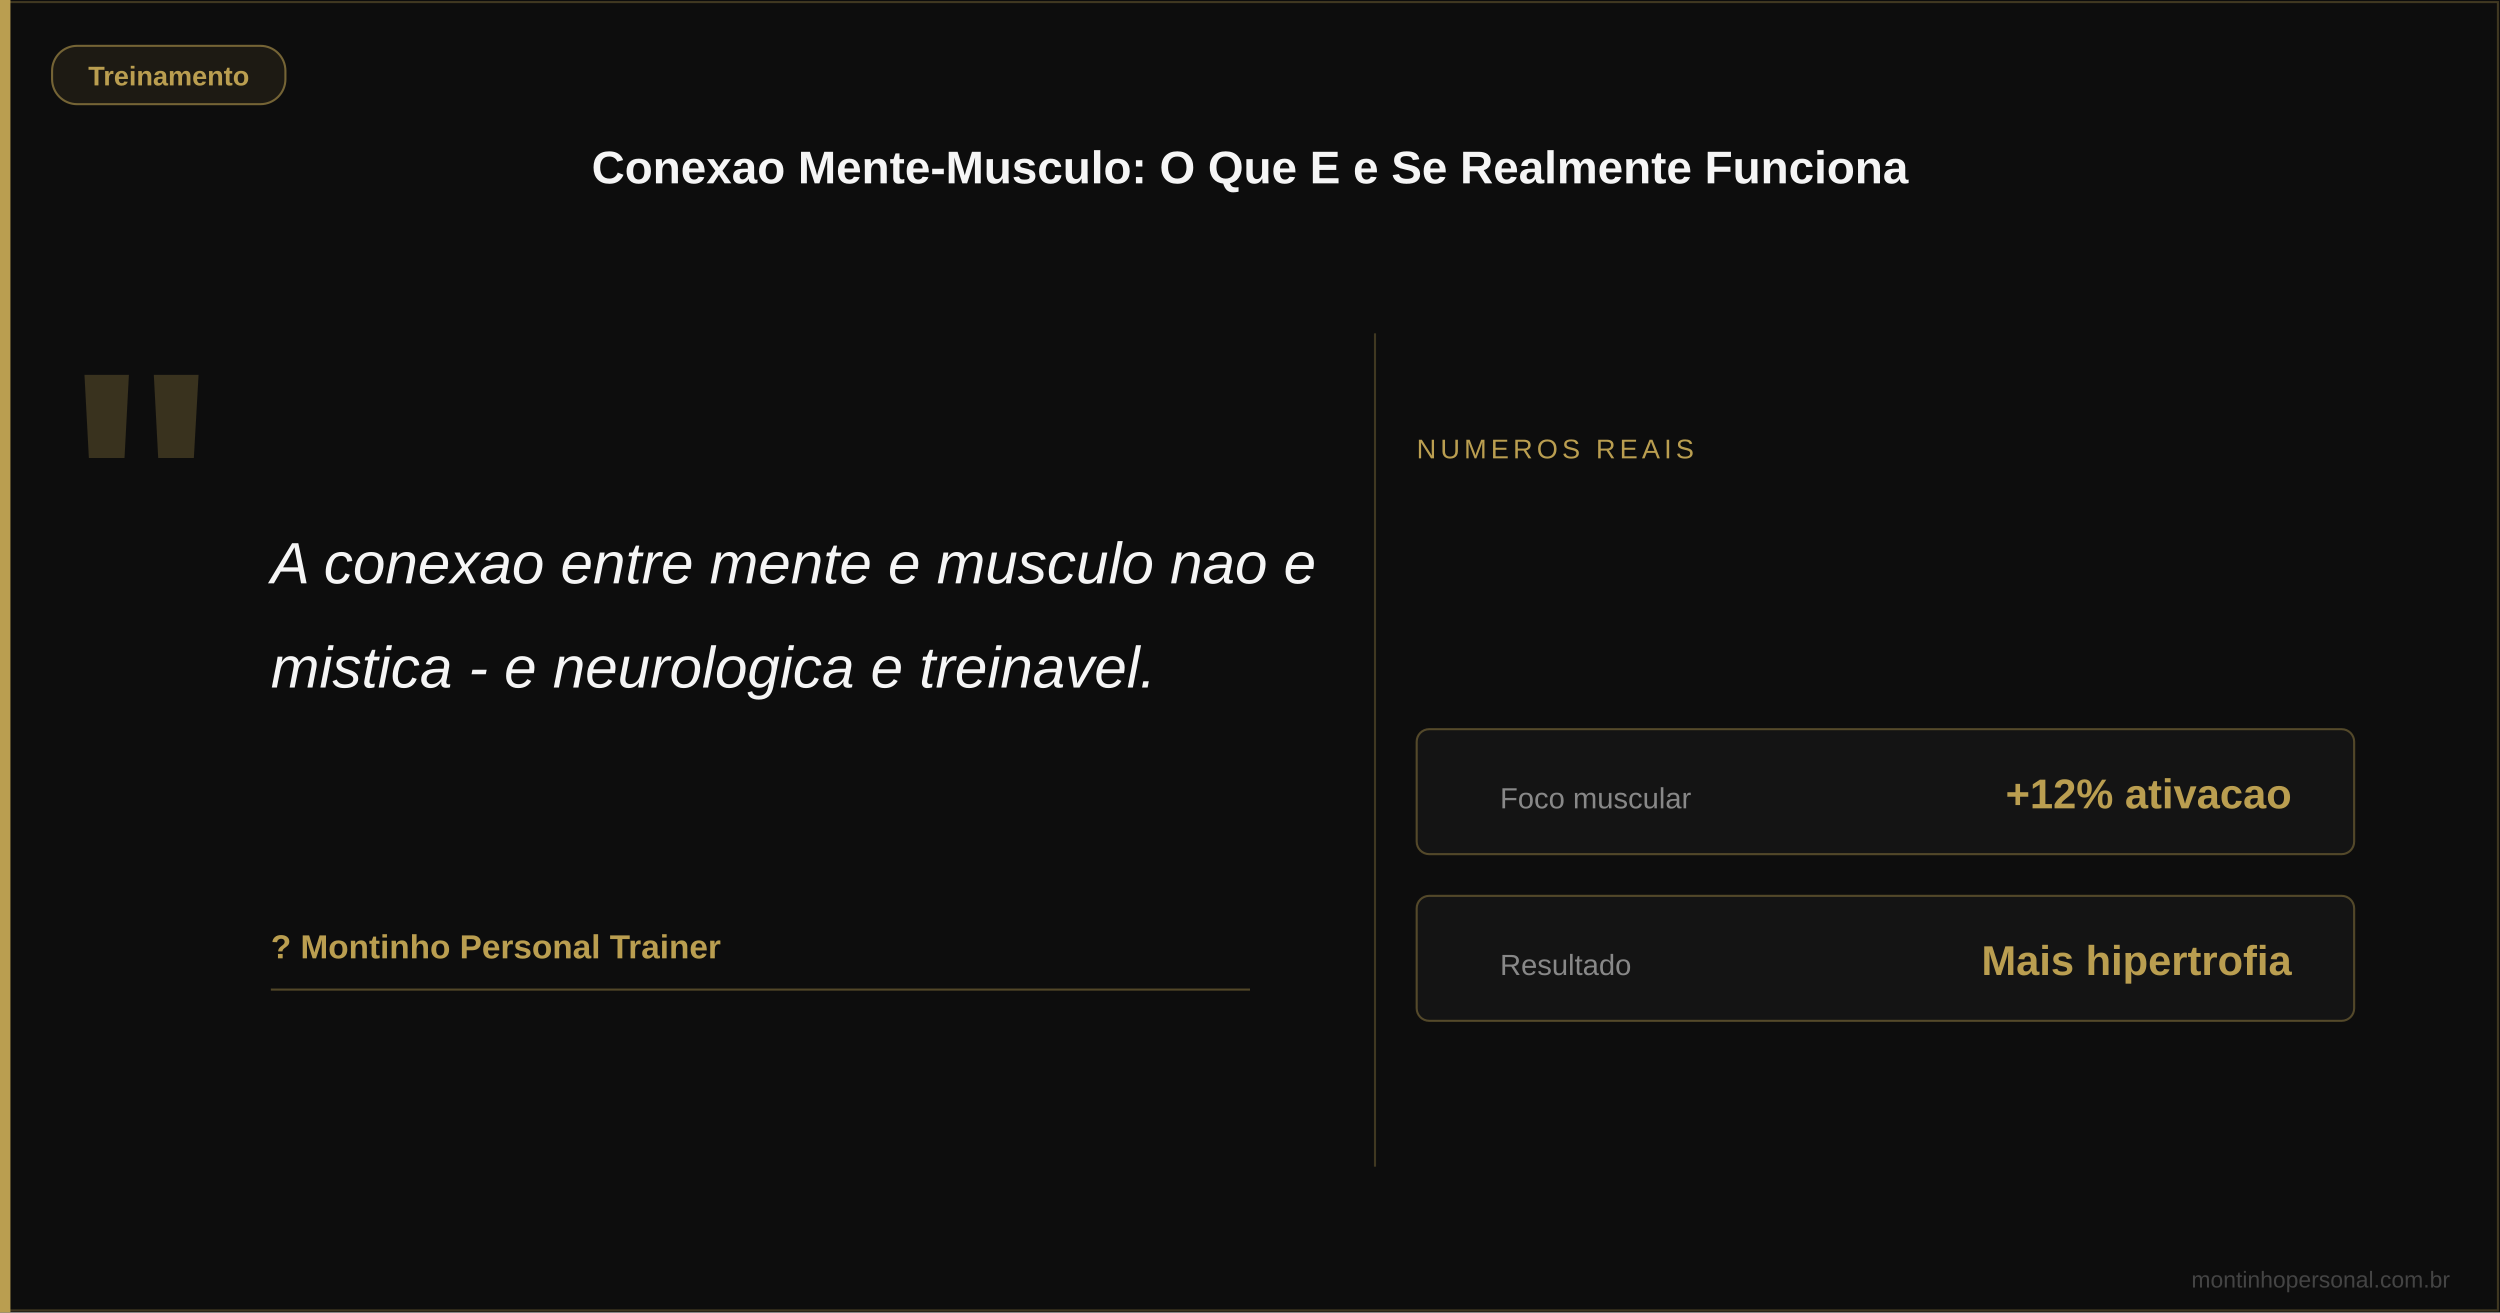
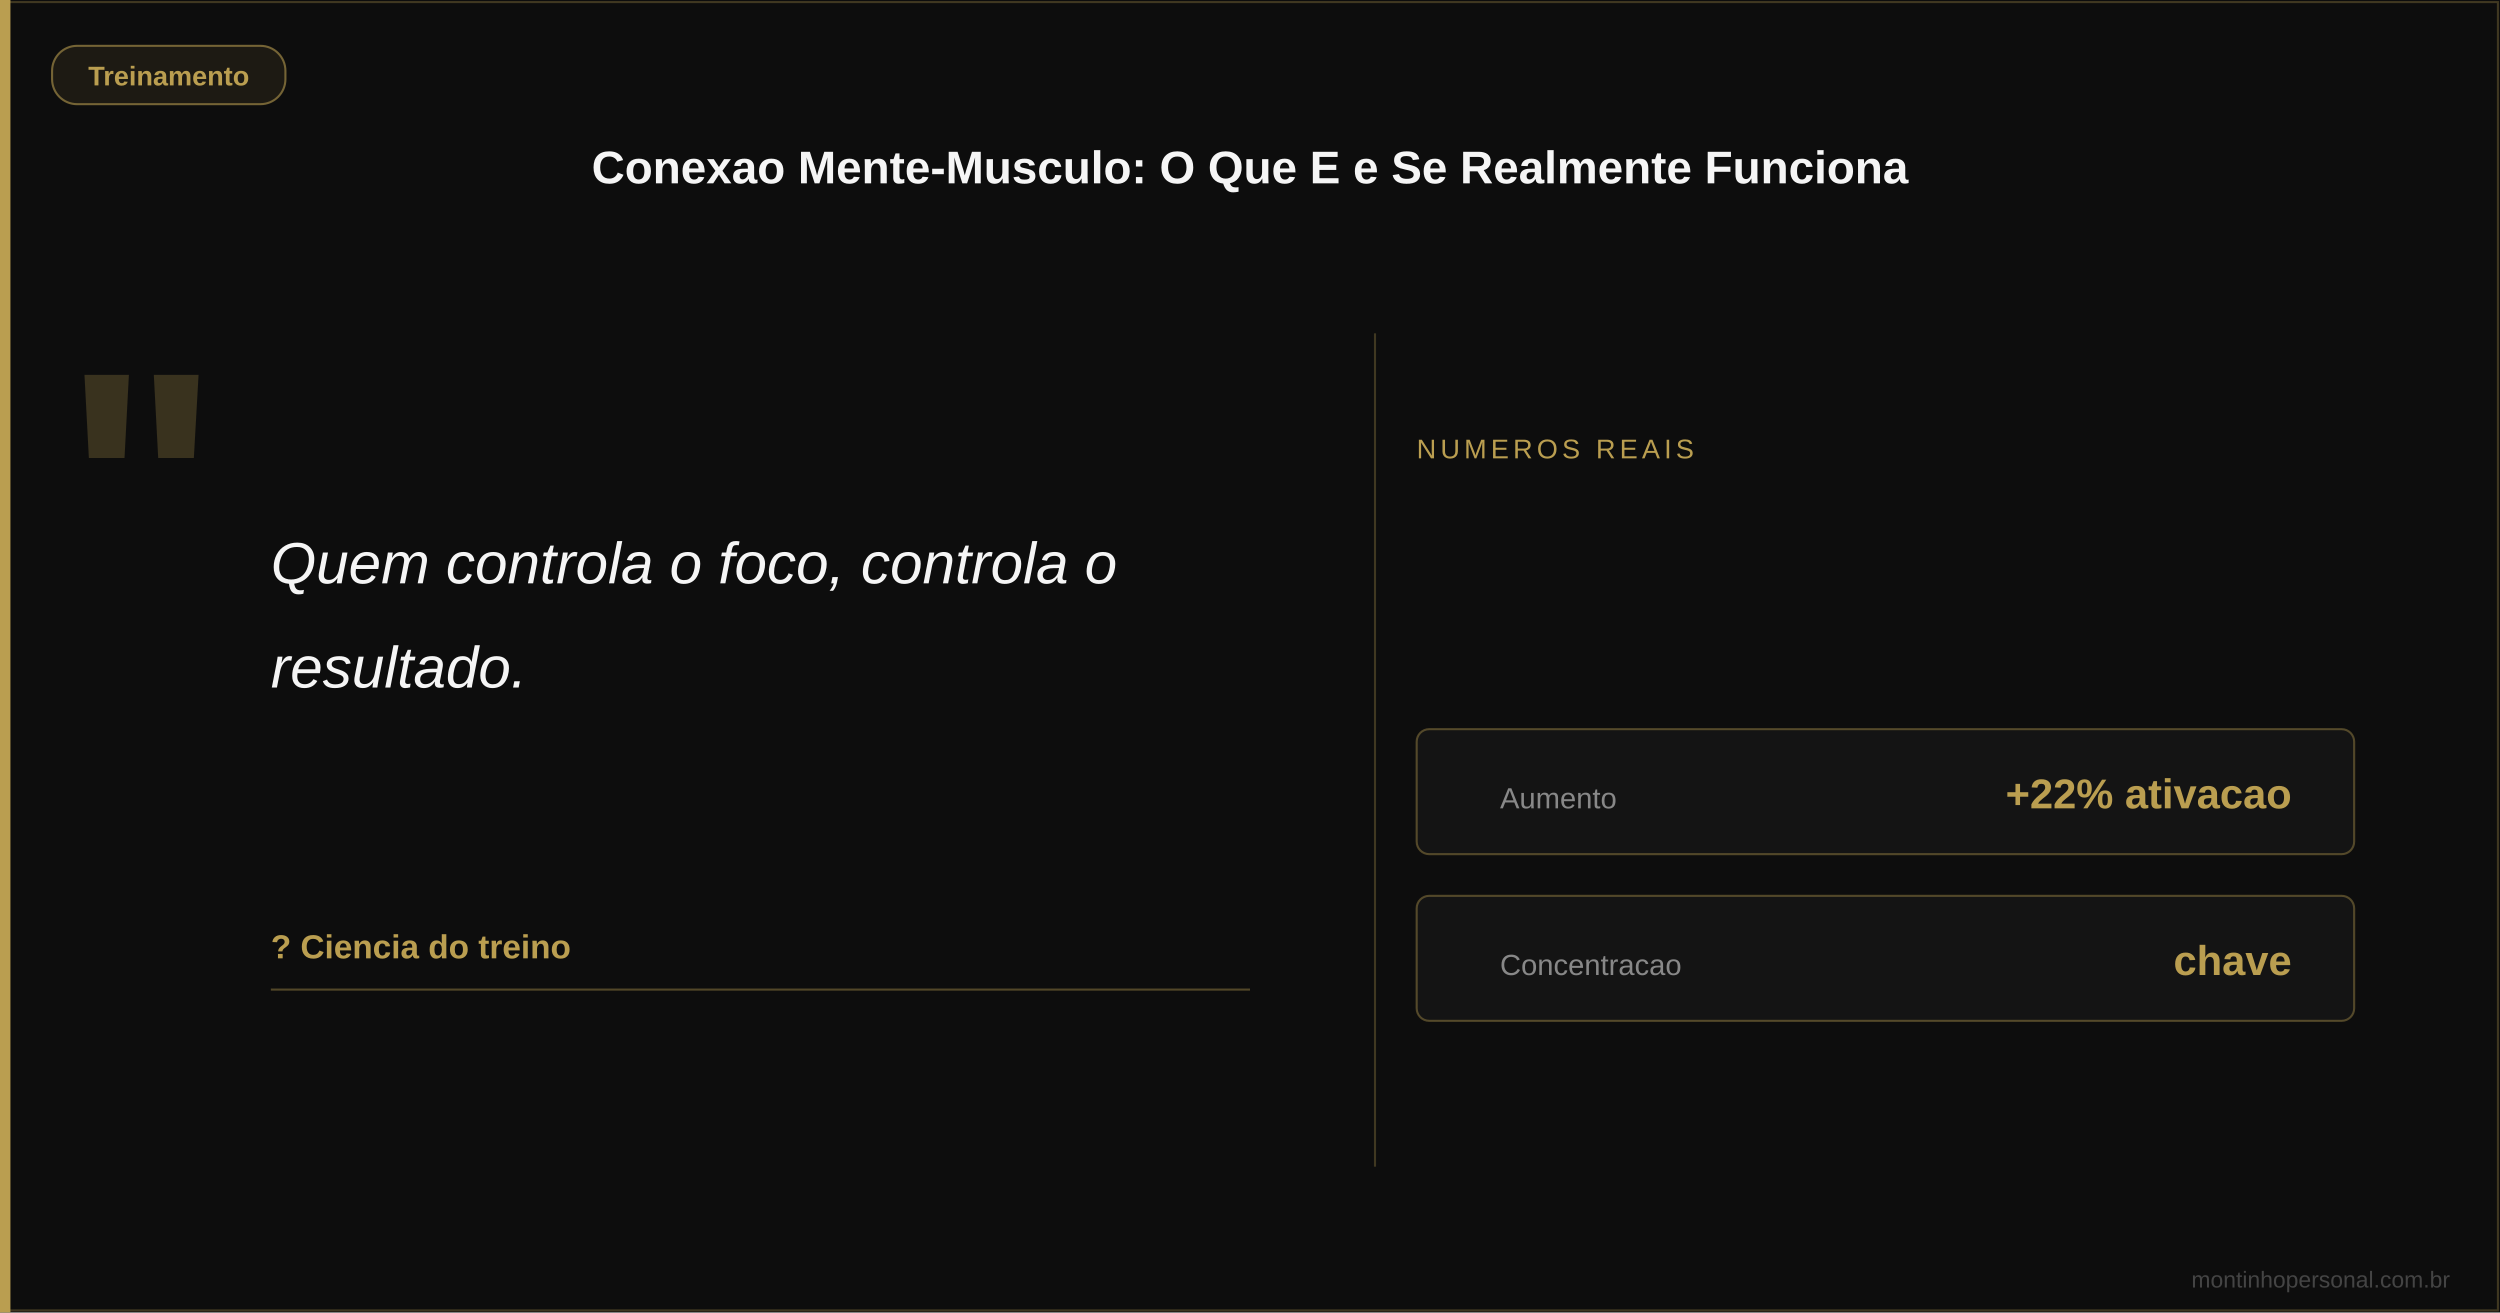
<svg xmlns="http://www.w3.org/2000/svg" viewBox="0 0 1200 630" width="1200" height="630" role="img" aria-label="Conexao Mente-Musculo: O Que E e Se Realmente Funciona">
  <rect width="1200" height="630" fill="#0d0d0d" />
  <rect x="0" y="0" width="5" height="630" fill="#BA9E50" />
  <rect x="1" y="1" width="1198" height="628" fill="none" stroke="#BA9E50" stroke-width="1" opacity="0.3" />
  <rect x="25" y="22" width="112" height="28" rx="12" fill="#BA9E50" fill-opacity="0.15" stroke="#BA9E50" stroke-width="1" opacity="0.6" />
  <text x="81" y="41" font-family="Arial,sans-serif" font-size="13" fill="#BA9E50" text-anchor="middle" font-weight="600">Treinamento</text>
  <text x="600" y="88" font-family="Arial,sans-serif" font-size="22" fill="#F5F5F5" text-anchor="middle" font-weight="bold">Conexao Mente-Musculo: O Que E e Se Realmente Funciona</text>
  <text x="30" y="290" font-family="Arial,sans-serif" font-size="160" fill="#BA9E50" font-weight="bold" opacity="0.25">"</text>
-   <text x="130" y="280" font-family="Arial,sans-serif" font-size="28" fill="#F5F5F5" font-style="italic">A conexao entre mente e musculo nao e</text>
-   <text x="130" y="330" font-family="Arial,sans-serif" font-size="28" fill="#F5F5F5" font-style="italic">mistica - e neurologica e treinavel.</text>
-   <text x="130" y="460" font-family="Arial,sans-serif" font-size="16" fill="#BA9E50" font-weight="600">? Montinho Personal Trainer</text>
+   <text x="130" y="280" font-family="Arial,sans-serif" font-size="28" fill="#F5F5F5" font-style="italic">Quem controla o foco, controla o</text>
+   <text x="130" y="330" font-family="Arial,sans-serif" font-size="28" fill="#F5F5F5" font-style="italic">resultado.</text>
+   <text x="130" y="460" font-family="Arial,sans-serif" font-size="16" fill="#BA9E50" font-weight="600">? Ciencia do treino</text>
  <line x1="130" y1="475" x2="600" y2="475" stroke="#BA9E50" stroke-width="1" opacity="0.4" />
  <line x1="660" y1="160" x2="660" y2="560" stroke="#BA9E50" stroke-width="1" opacity="0.3" />
  <text x="680" y="220" font-family="Arial,sans-serif" font-size="13" fill="#BA9E50" letter-spacing="2">NUMEROS REAIS</text>
  <rect x="680" y="350" width="450" height="60" rx="6" fill="#141414" stroke="#BA9E50" stroke-width="1" stroke-opacity="0.4" />
-   <text x="720" y="388" font-family="Arial,sans-serif" font-size="14" fill="#888888">Foco muscular</text>
-   <text x="1100" y="388" font-family="Arial,sans-serif" font-size="20" fill="#BA9E50" text-anchor="end" font-weight="bold">+12% ativacao</text>
+   <text x="720" y="388" font-family="Arial,sans-serif" font-size="14" fill="#888888">Aumento</text>
+   <text x="1100" y="388" font-family="Arial,sans-serif" font-size="20" fill="#BA9E50" text-anchor="end" font-weight="bold">+22% ativacao</text>
  <rect x="680" y="430" width="450" height="60" rx="6" fill="#141414" stroke="#BA9E50" stroke-width="1" stroke-opacity="0.4" />
-   <text x="720" y="468" font-family="Arial,sans-serif" font-size="14" fill="#888888">Resultado</text>
-   <text x="1100" y="468" font-family="Arial,sans-serif" font-size="20" fill="#BA9E50" text-anchor="end" font-weight="bold">Mais hipertrofia</text>
+   <text x="720" y="468" font-family="Arial,sans-serif" font-size="14" fill="#888888">Concentracao</text>
+   <text x="1100" y="468" font-family="Arial,sans-serif" font-size="20" fill="#BA9E50" text-anchor="end" font-weight="bold">chave</text>
  <text x="1176" y="618" font-family="Arial,sans-serif" font-size="11" fill="#444" text-anchor="end">montinhopersonal.com.br</text>
</svg>
